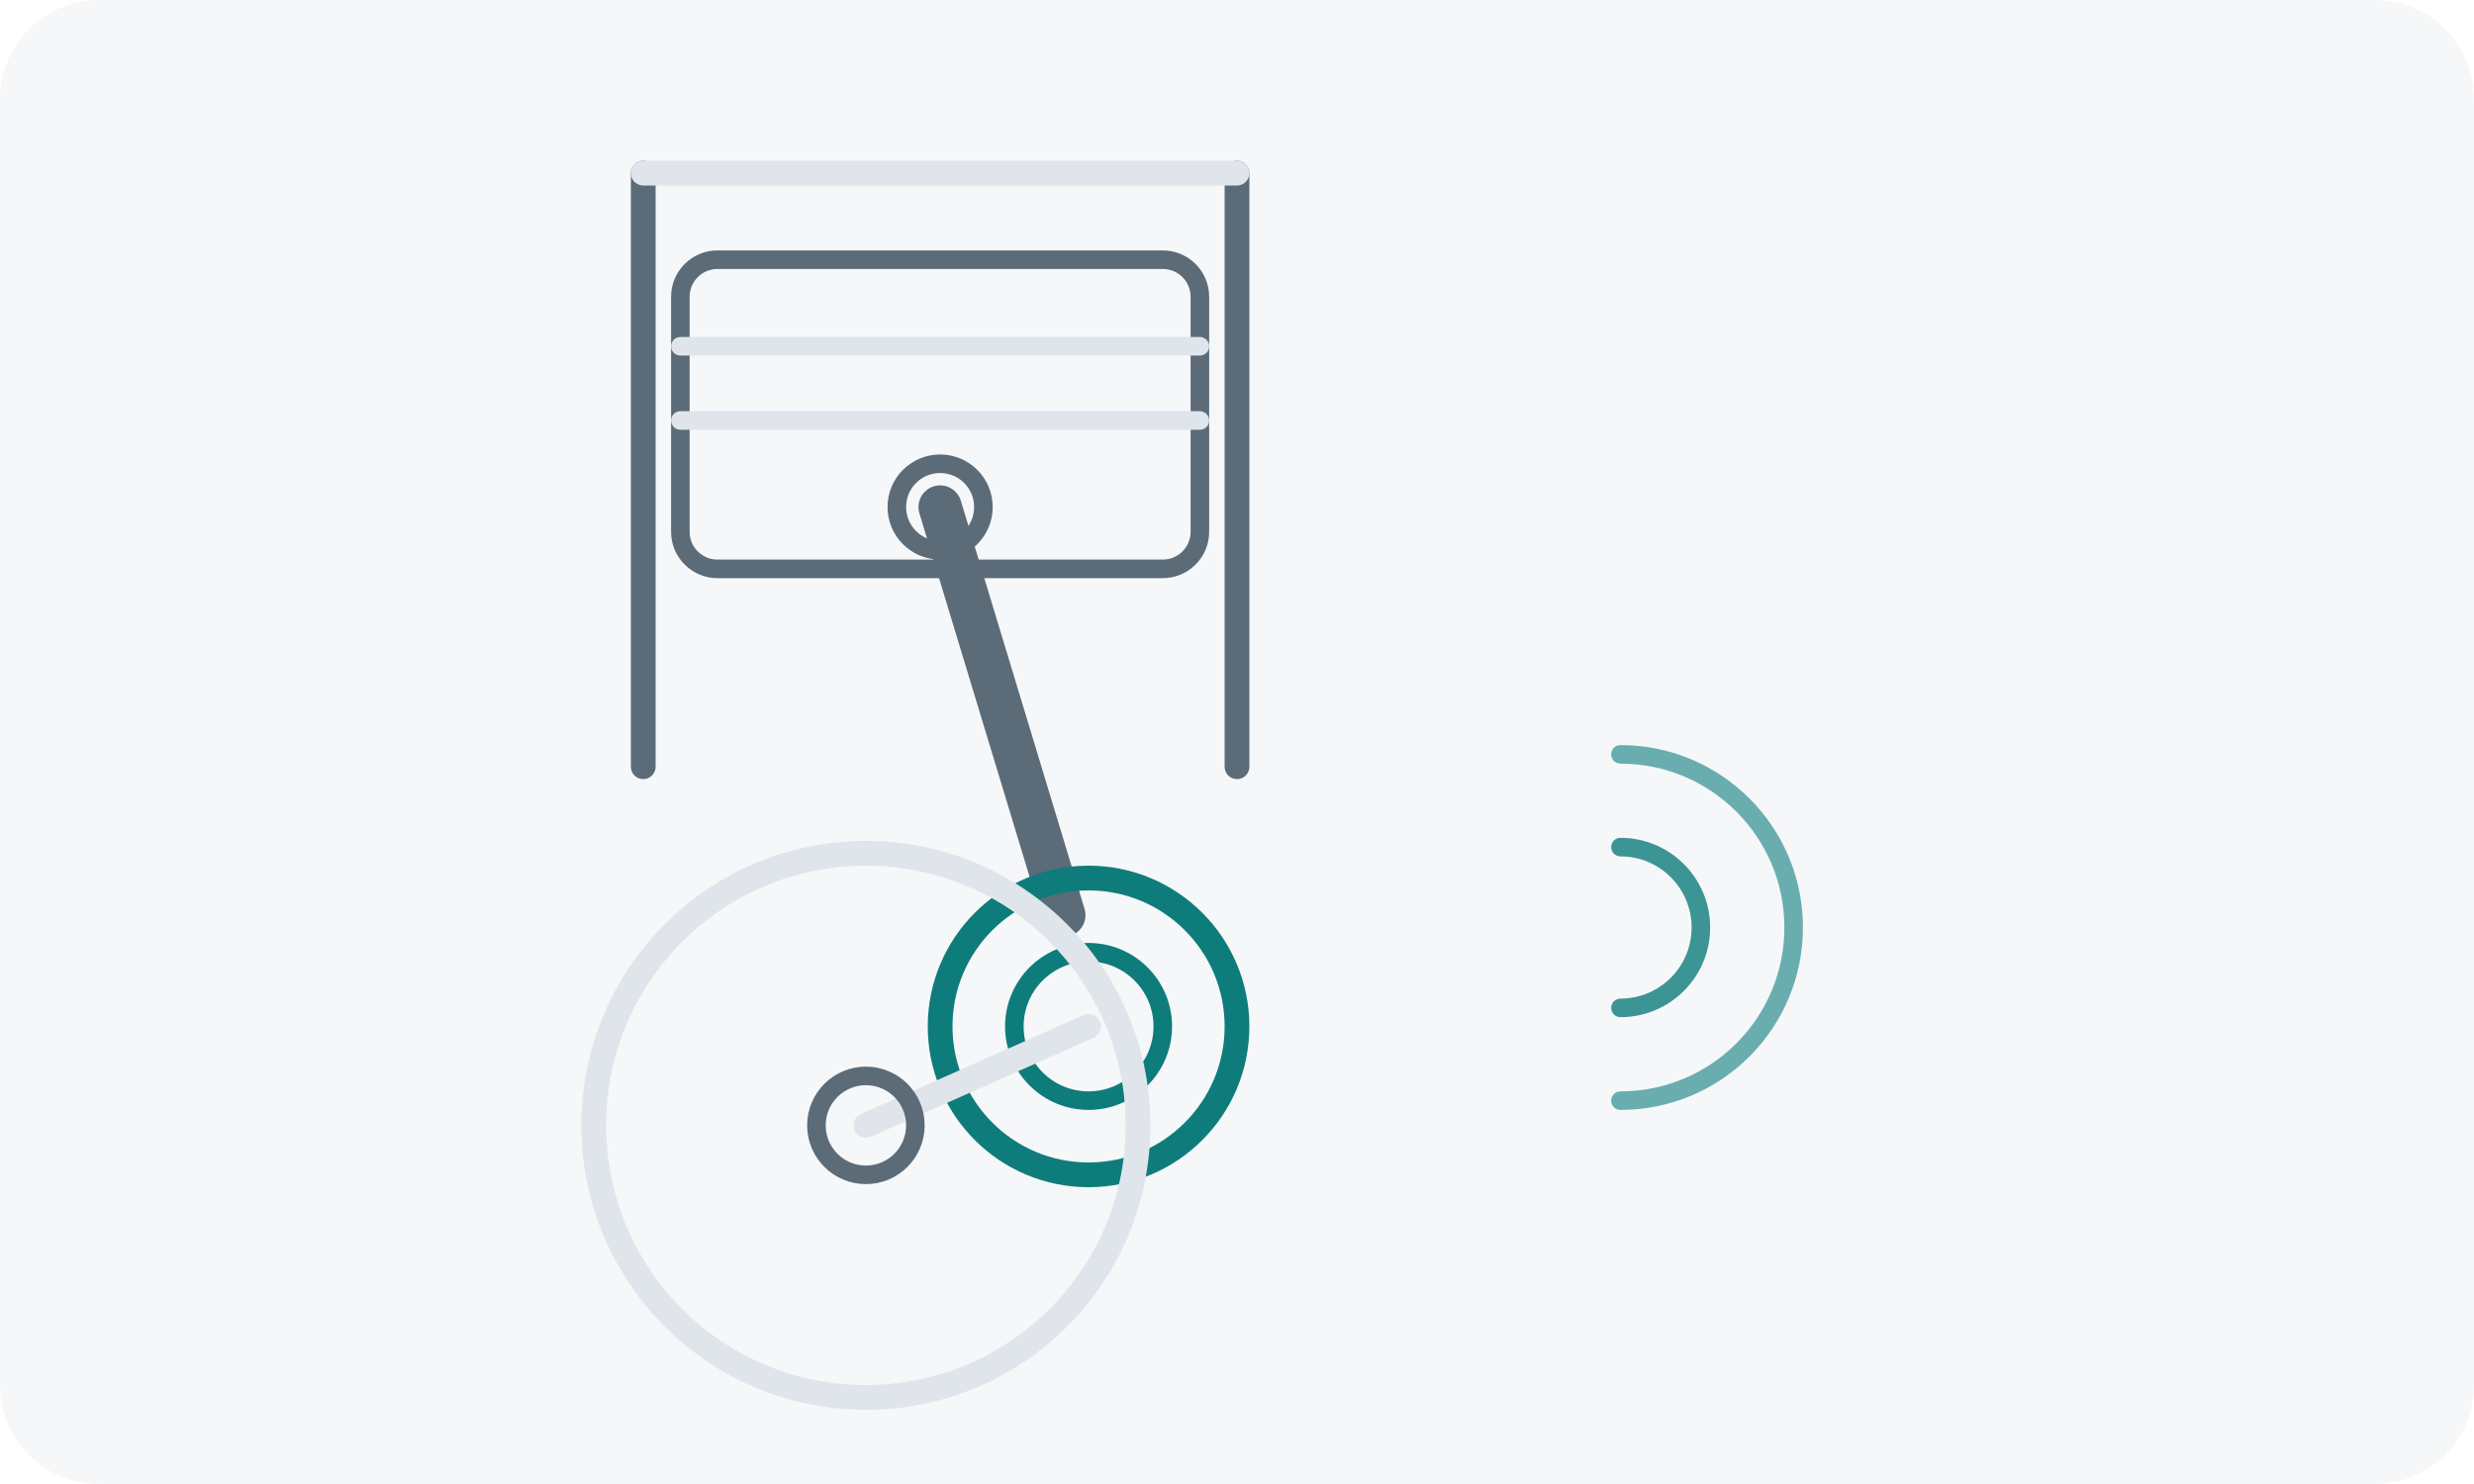
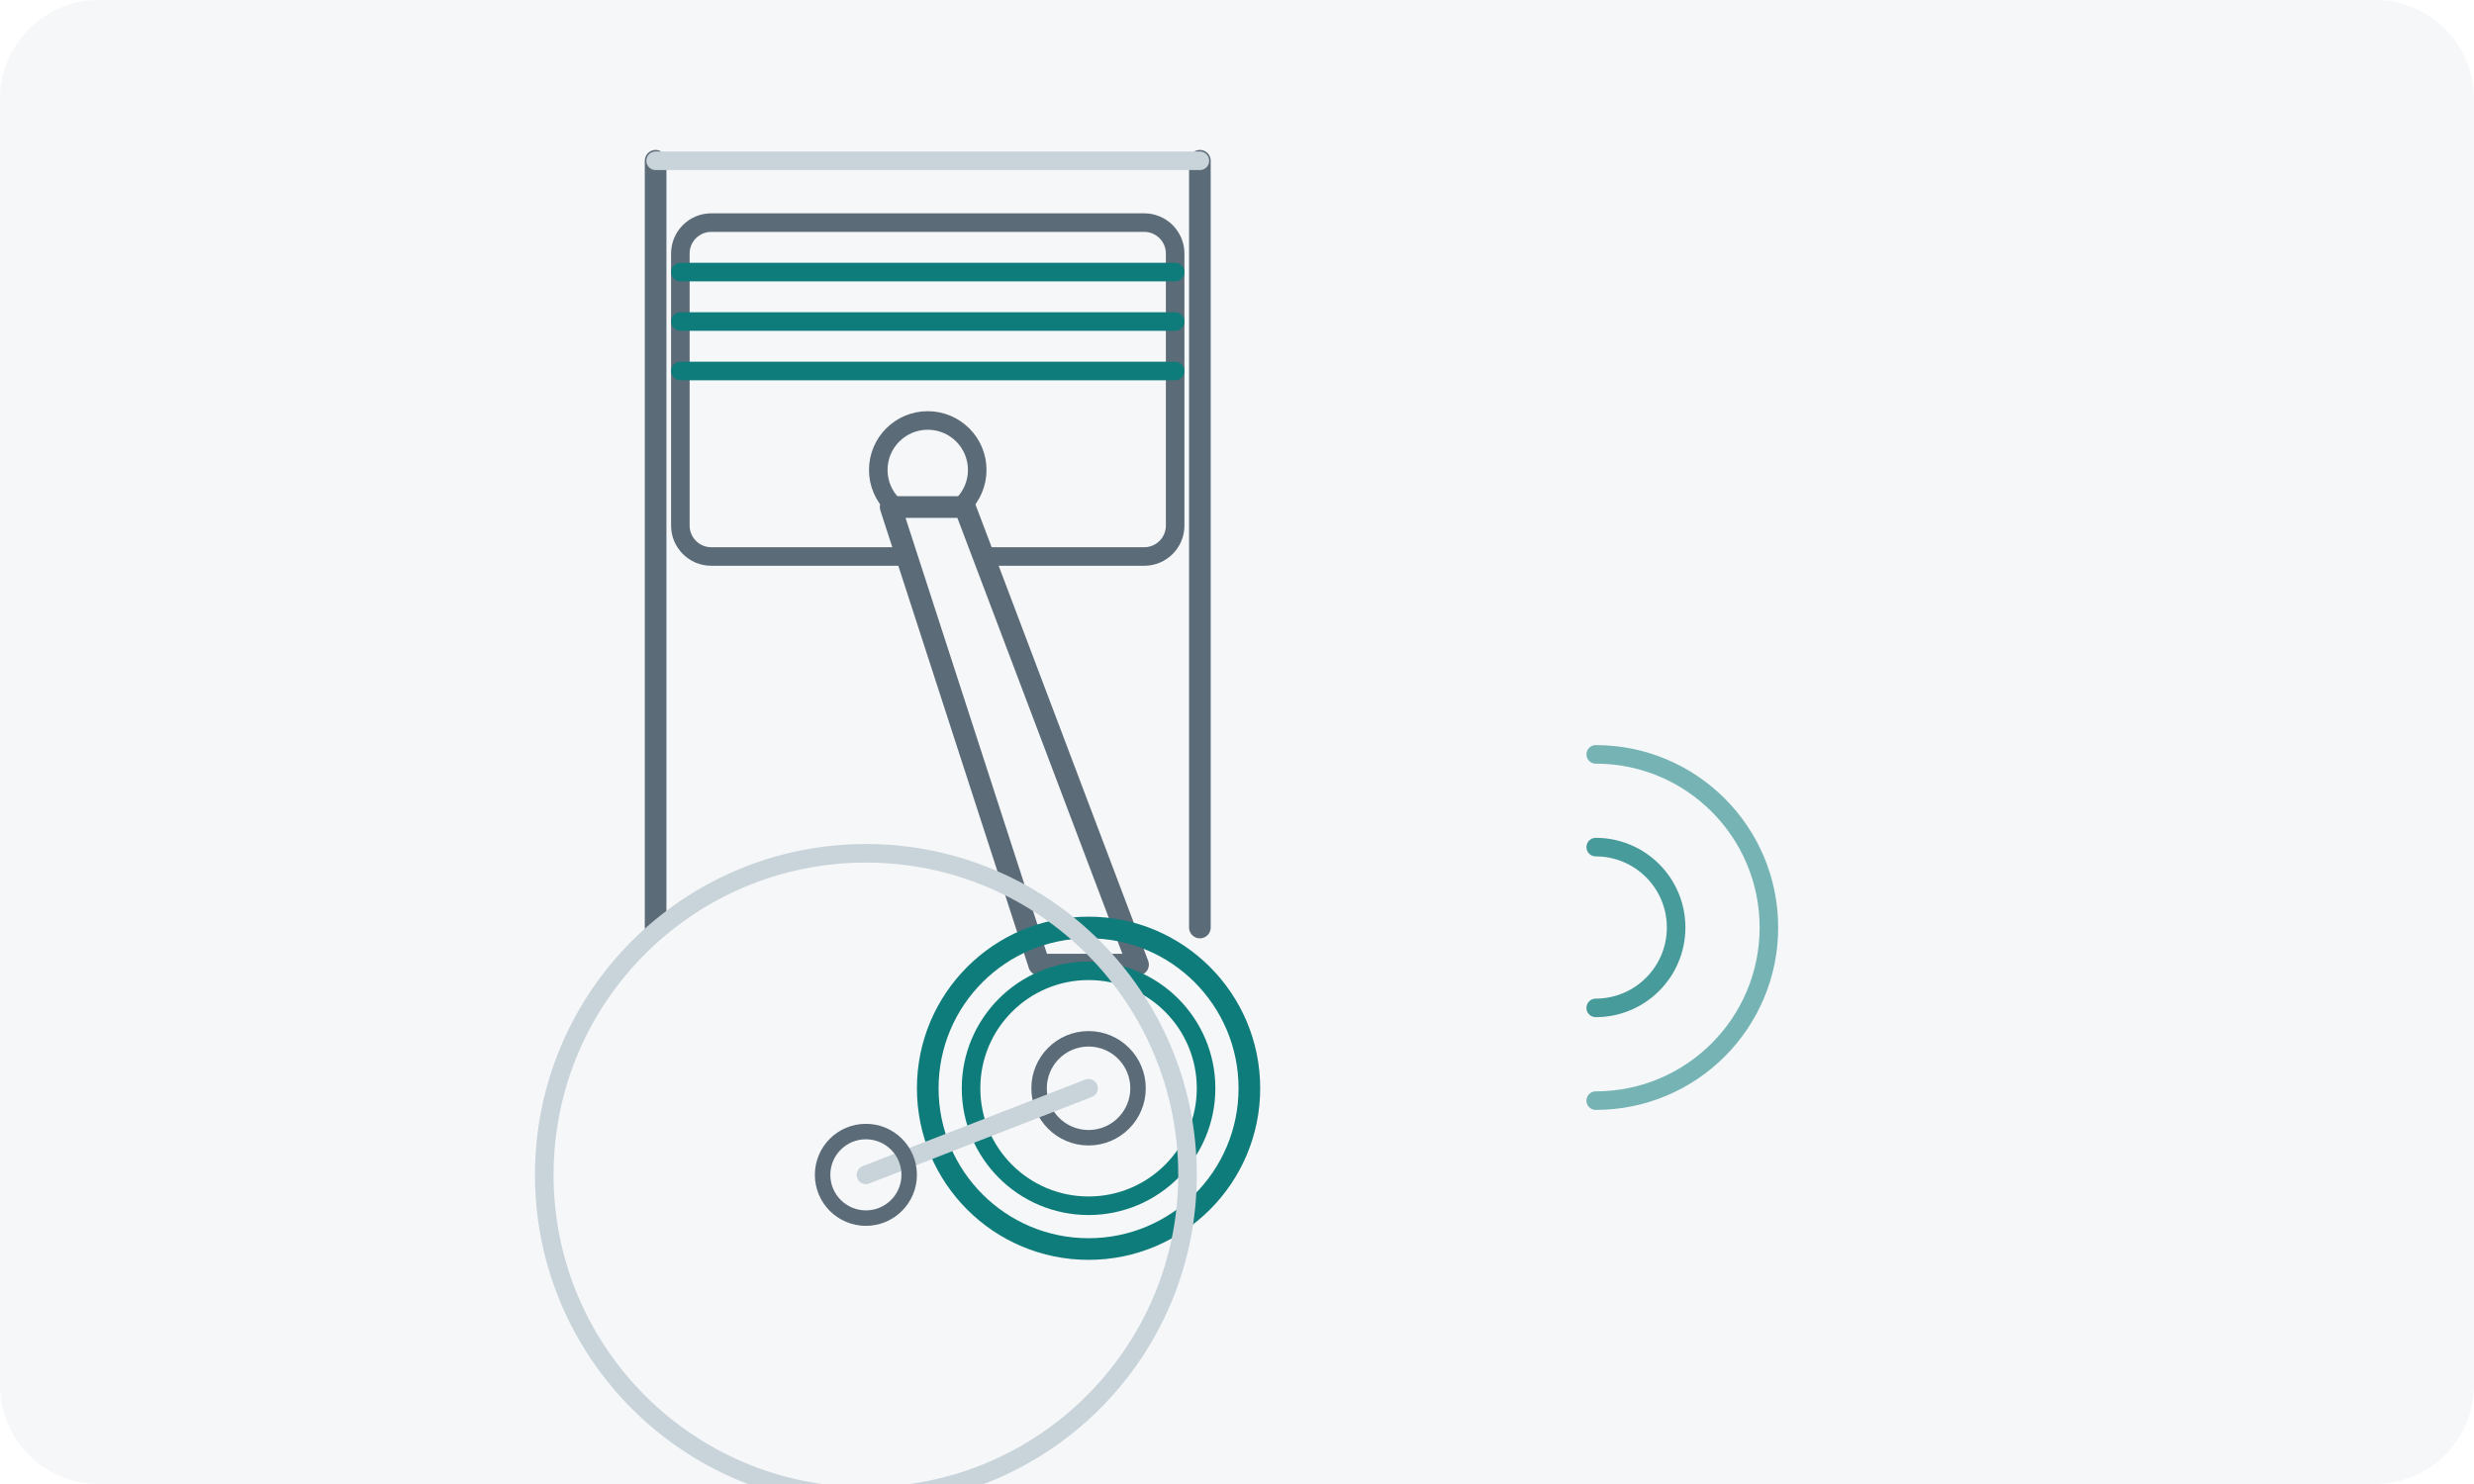
<svg xmlns="http://www.w3.org/2000/svg" viewBox="0 0 400 240" role="img" aria-label="Схема поршня и шатунного вкладыша">
  <rect width="400" height="240" rx="16" fill="#F5F7F9" />
  <g fill="none" stroke-linecap="round" stroke-linejoin="round">
-     <path d="M 104 28 v 96 M 200 28 v 96" stroke="#5C6B78" stroke-width="4" />
-     <path d="M 104 28 h 96" stroke="#DFE5EA" stroke-width="4" />
-     <rect x="110" y="42" width="84" height="50" rx="6" stroke="#5C6B78" stroke-width="3" />
-     <path d="M 110 56 h 84 M 110 68 h 84" stroke="#DFE5EA" stroke-width="3" />
-     <circle cx="152" cy="82" r="7" stroke="#5C6B78" stroke-width="3" />
-     <path d="M 152 82 L 172 148" stroke="#5C6B78" stroke-width="7" />
-     <circle cx="176" cy="166" r="24" stroke="#0E7C7B" stroke-width="4" />
-     <circle cx="176" cy="166" r="12" stroke="#0E7C7B" stroke-width="3" />
-     <circle cx="140" cy="182" r="44" stroke="#DFE5EA" stroke-width="4" />
-     <path d="M 140 182 L 176 166" stroke="#DFE5EA" stroke-width="4" />
-     <circle cx="140" cy="182" r="8" stroke="#5C6B78" stroke-width="3" />
-     <path d="M 262 137 A 13 13 0 0 1 262 163" stroke="#0E7C7B" stroke-width="3" opacity="0.80" />
-     <path d="M 262 122 A 28 28 0 0 1 262 178" stroke="#0E7C7B" stroke-width="3" opacity="0.60" />
+     <path d="M 106.0 26.0 L 106.0 150.0" stroke="#5C6B78" stroke-width="3.5" />
+     <path d="M 194.0 26.0 L 194.0 150.0" stroke="#5C6B78" stroke-width="3.5" />
+     <path d="M 106.0 26.0 L 194.0 26.0" stroke="#C9D3DA" stroke-width="3" />
+     <rect x="110.0" y="36.0" width="80.0" height="54.0" rx="5" stroke="#5C6B78" stroke-width="3" fill="#F5F7F9" />
+     <path d="M 110.0 44.0 L 190.0 44.0" stroke="#0E7C7B" stroke-width="3" />
+     <path d="M 110.0 52.0 L 190.0 52.0" stroke="#0E7C7B" stroke-width="3" />
+     <path d="M 110.0 60.0 L 190.0 60.0" stroke="#0E7C7B" stroke-width="3" />
+     <circle cx="150.0" cy="76.0" r="8.0" stroke="#5C6B78" stroke-width="3" fill="none" />
+     <path d="M 144.0 82.0 L 156.0 82.0 L 184.0 156.0 L 168.0 156.0 Z" stroke="#5C6B78" stroke-width="3.5" fill="#F5F7F9" />
+     <circle cx="176.0" cy="176.0" r="26.0" stroke="#0E7C7B" stroke-width="3.5" fill="none" />
+     <circle cx="176.0" cy="176.0" r="19.0" stroke="#0E7C7B" stroke-width="3" fill="none" />
+     <circle cx="176.0" cy="176.0" r="8.0" stroke="#5C6B78" stroke-width="2.5" fill="none" />
+     <circle cx="140.0" cy="190.0" r="52.0" stroke="#C9D3DA" stroke-width="3" fill="none" />
+     <path d="M 140.0 190.0 L 176.0 176.0" stroke="#C9D3DA" stroke-width="3" />
+     <circle cx="140.0" cy="190.0" r="7.0" stroke="#5C6B78" stroke-width="2.5" fill="none" />
+     <path d="M 258 137 A 13 13 0 0 1 258 163" stroke="#0E7C7B" stroke-width="3" opacity="0.75" />
+     <path d="M 258 122 A 28 28 0 0 1 258 178" stroke="#0E7C7B" stroke-width="3" opacity="0.55" />
  </g>
</svg>
